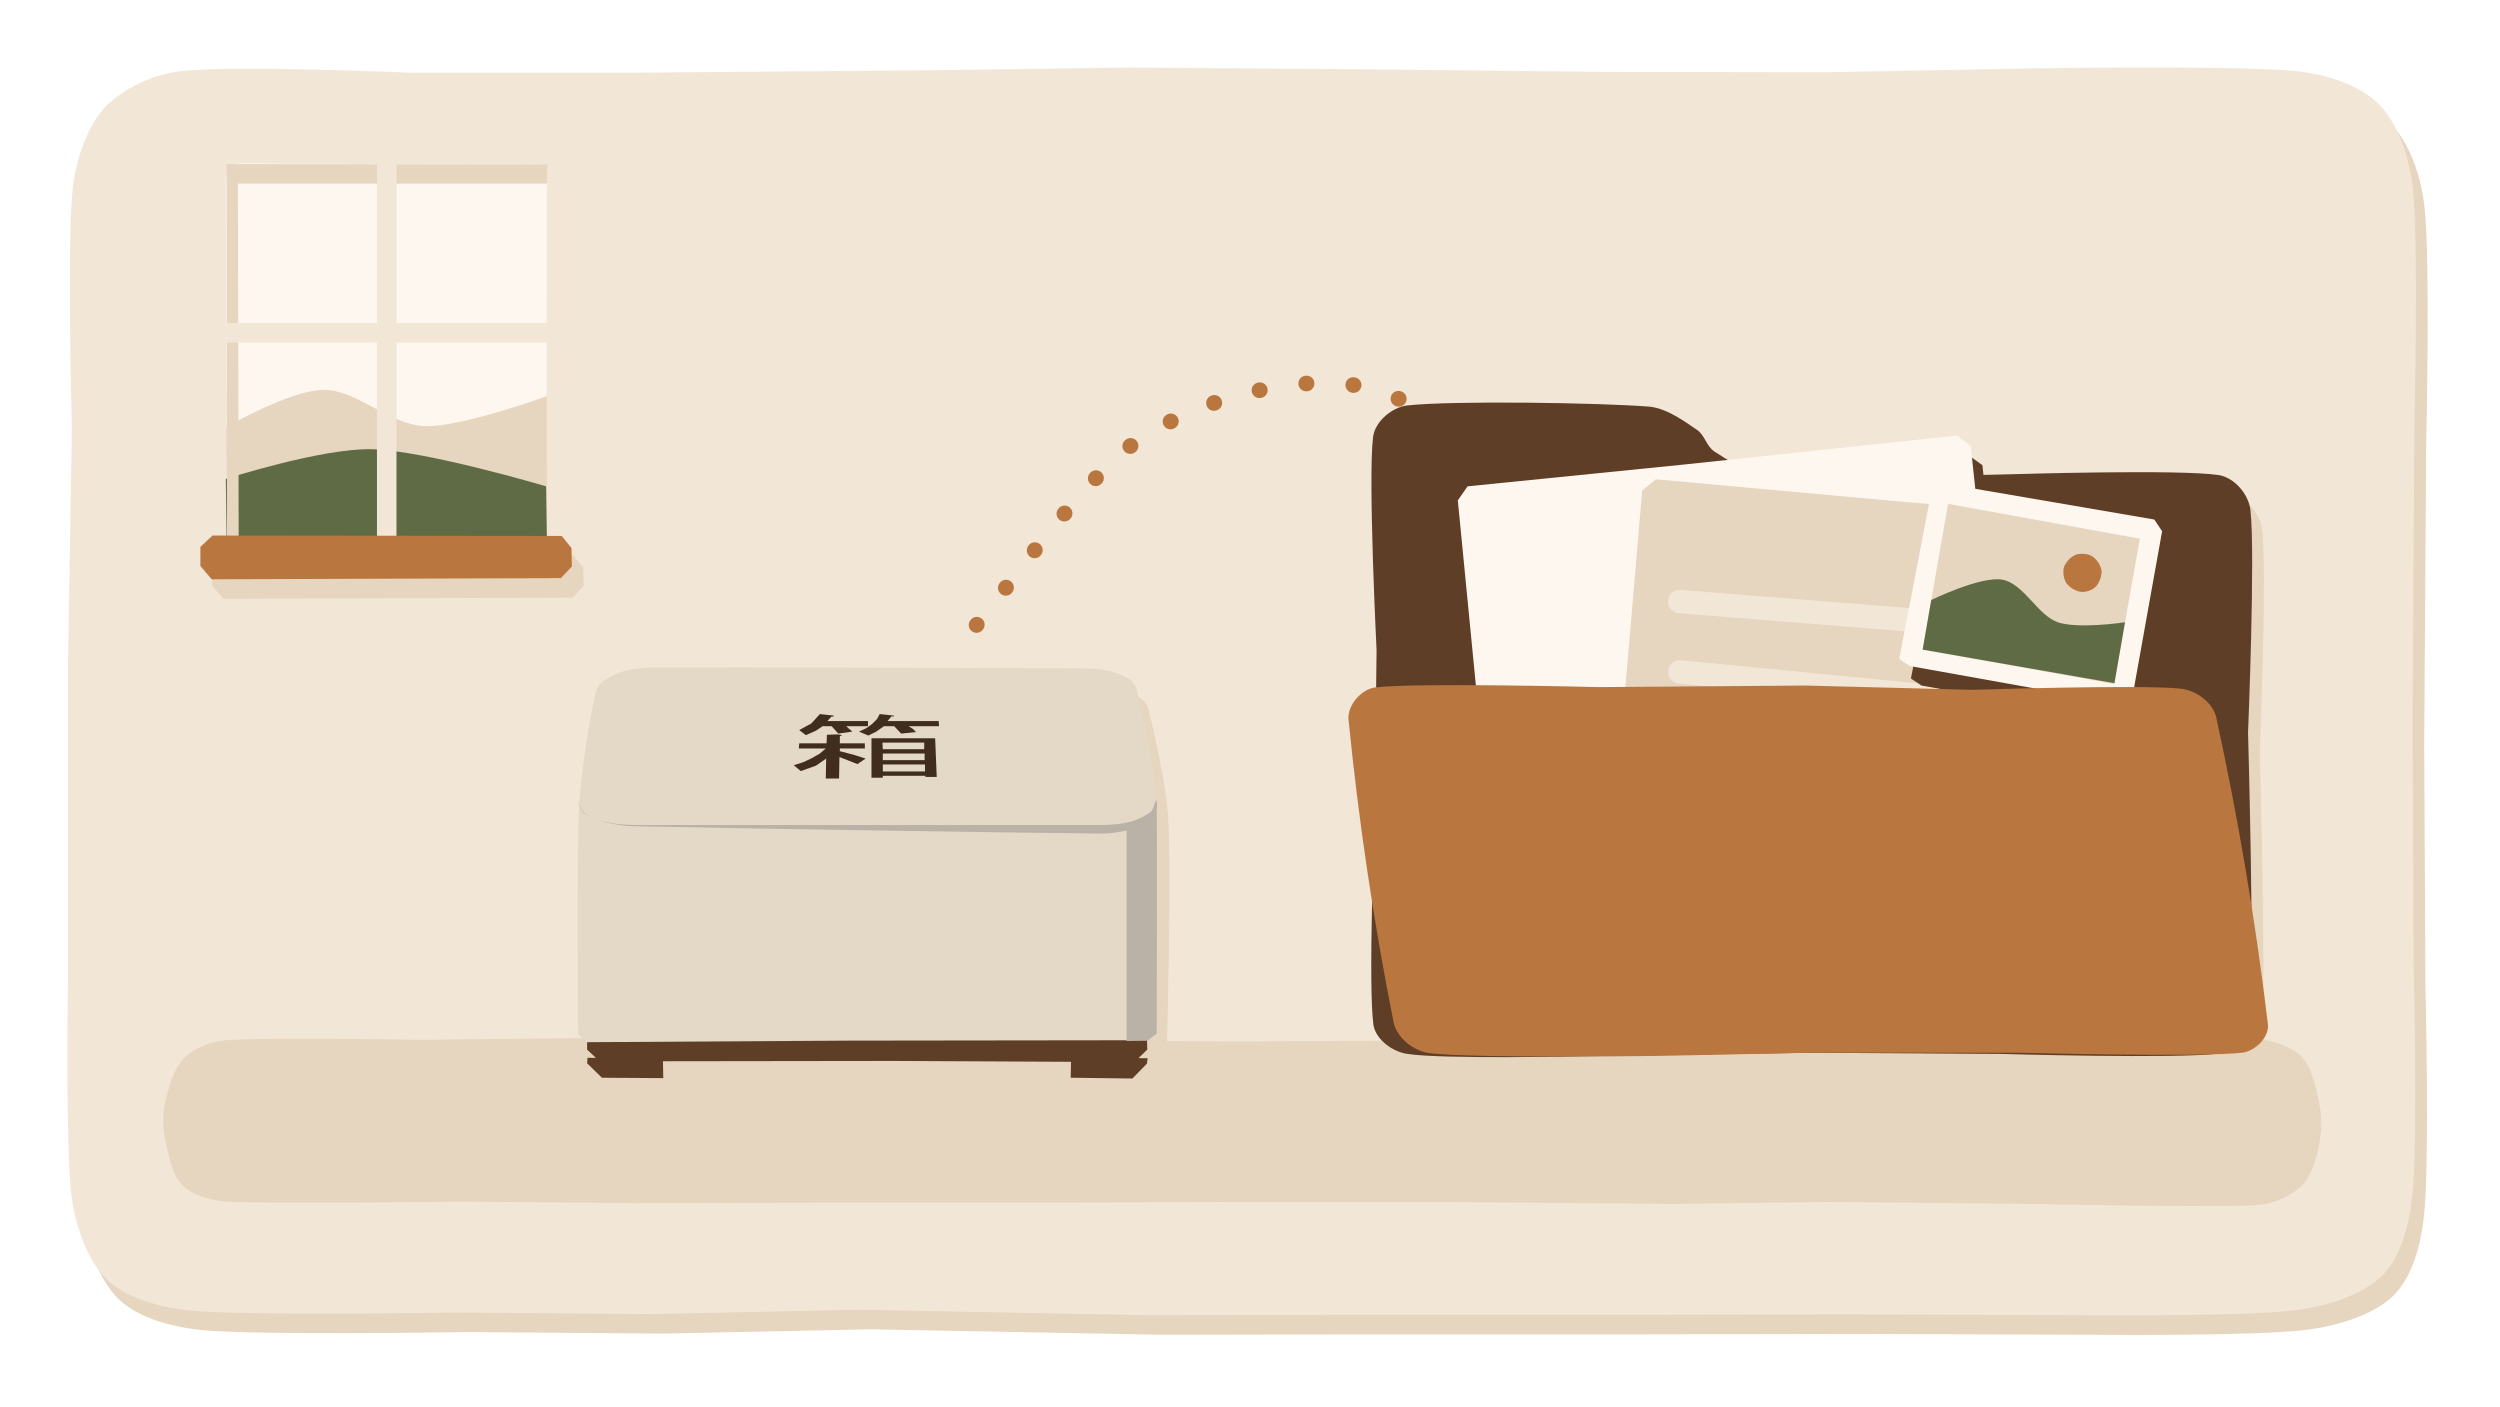
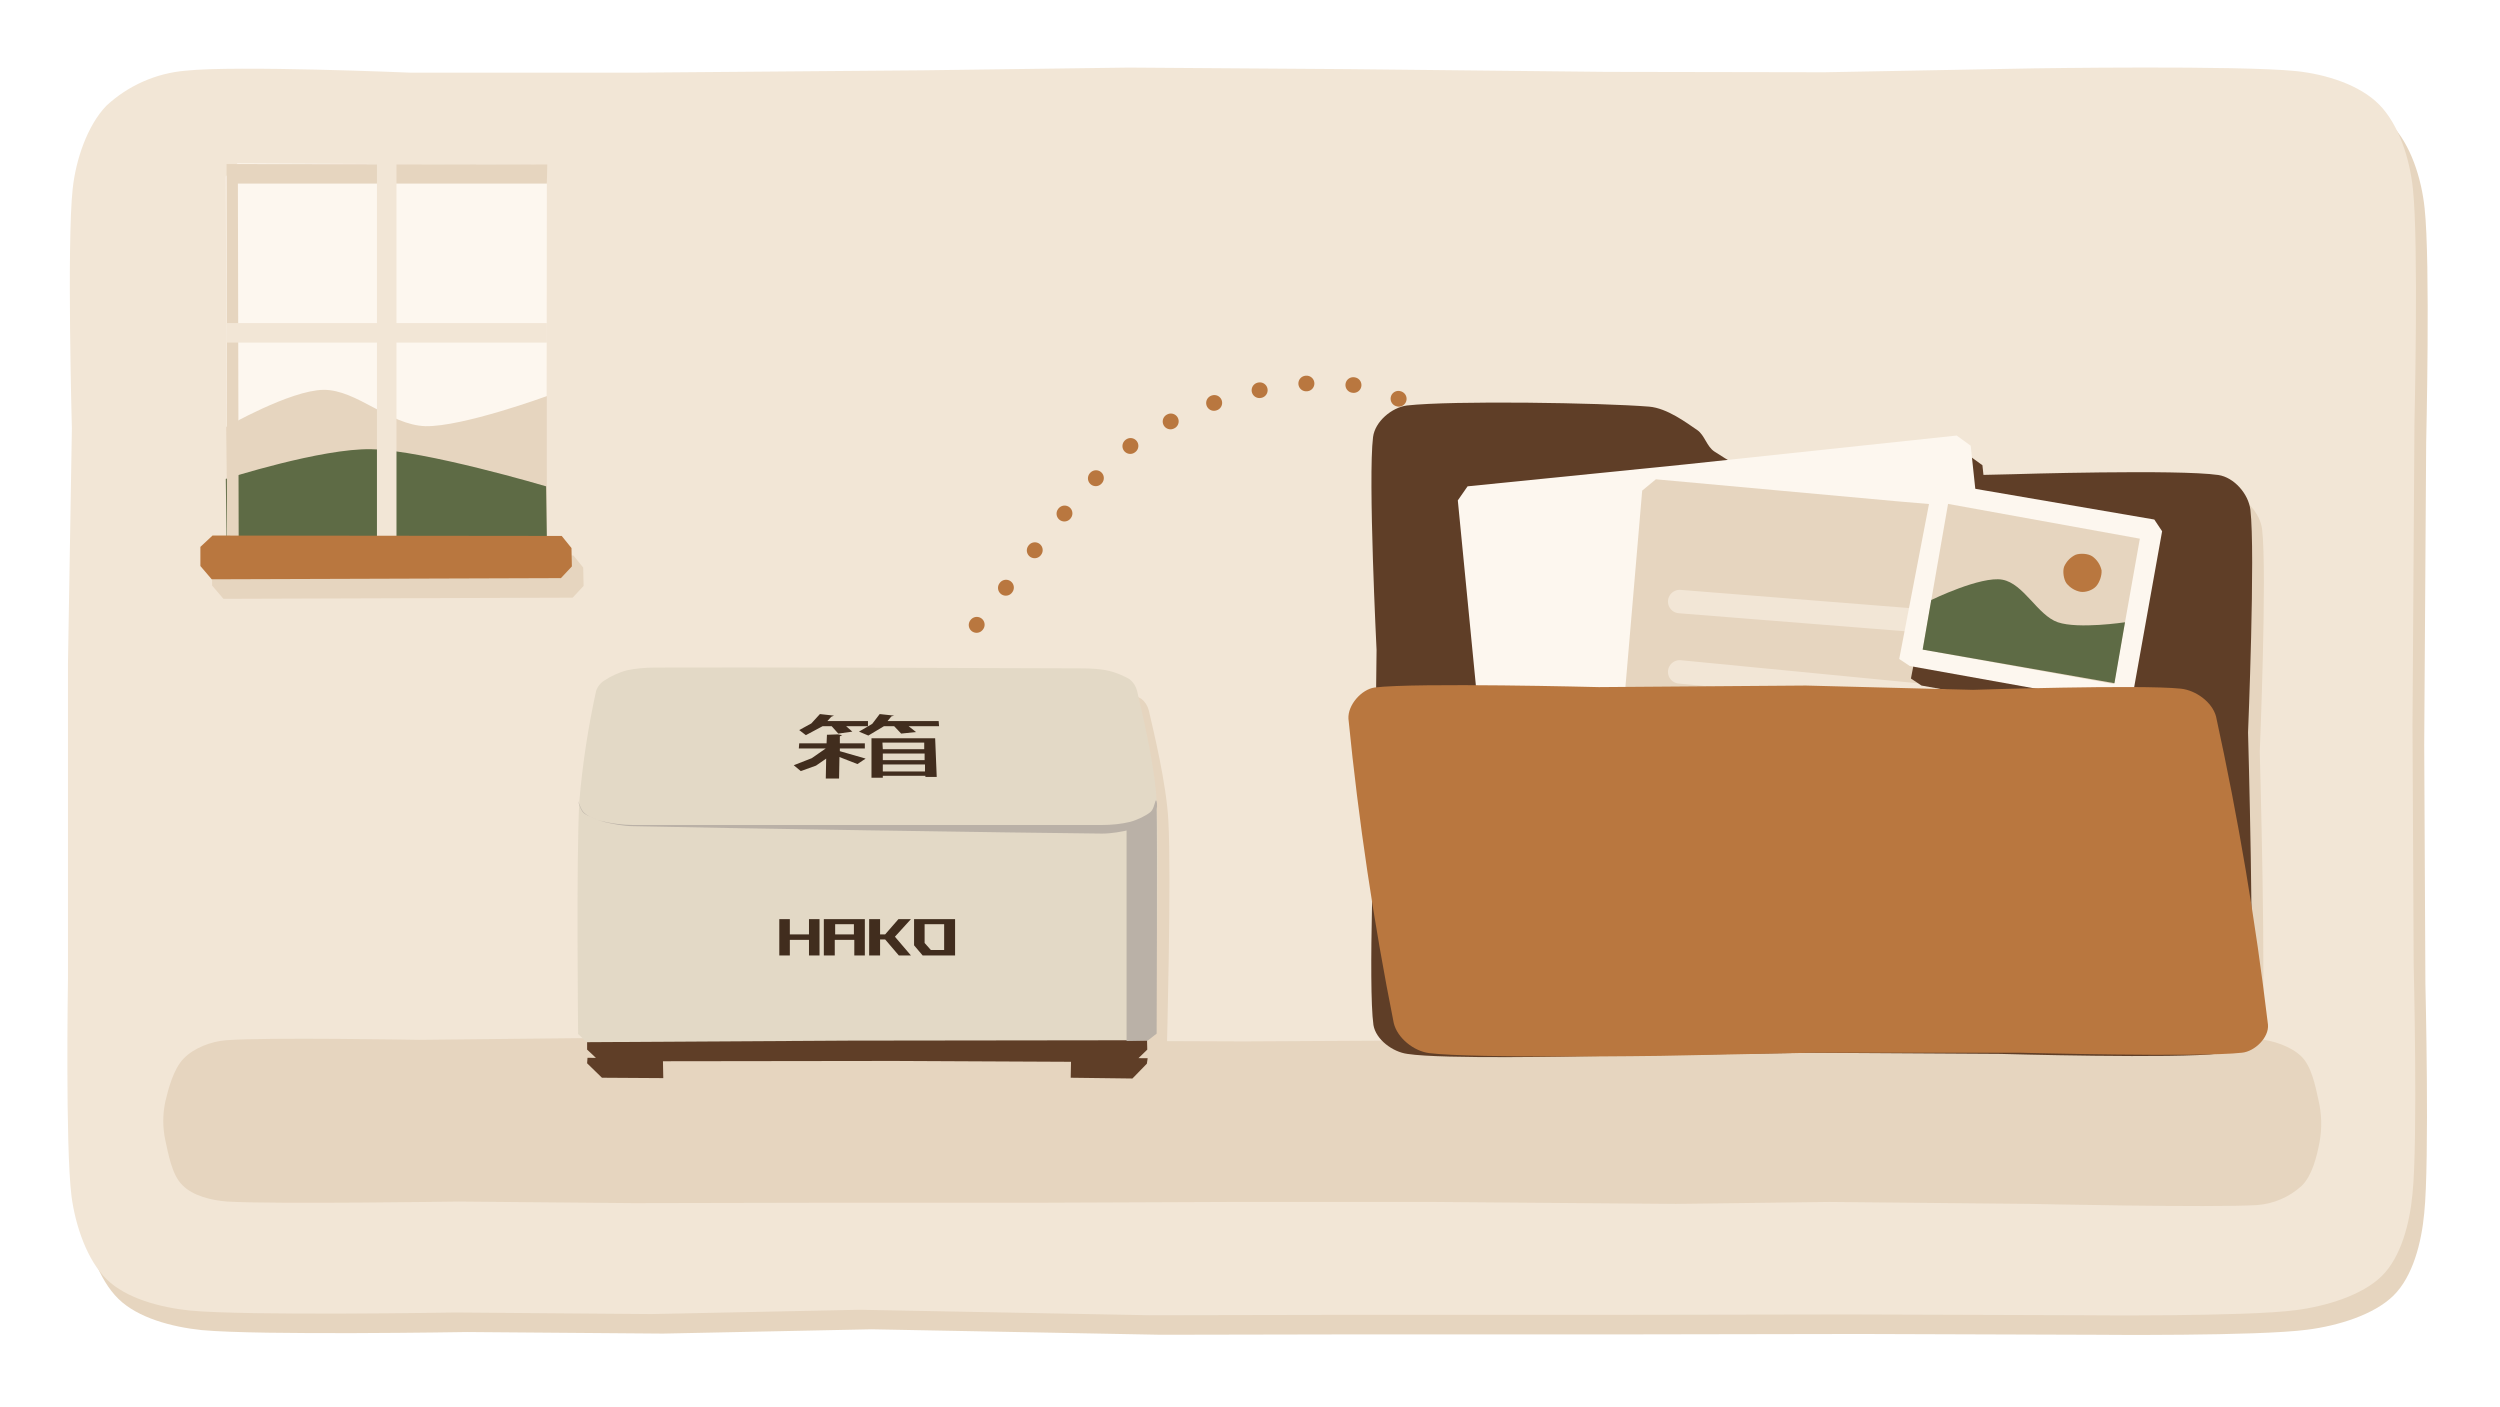
<svg xmlns="http://www.w3.org/2000/svg" viewBox="0 0 640 360">
  <defs>
    <path id="acceder-donnees_svg-a" d="M18.6 48.4c.8-7.6 3.8-16.3 8.6-21.3a34 34 0 0 1 20.3-9c12.9-1.4 57.5.5 57.5.5h58l73.4-.6 52.6-.7 56.3.4 66 .7 55.7.1 53.8-1s52.3-.8 67 .7c7.6.8 16.3 3.5 21.3 8.6s7.8 13.8 8.6 21.5c1.5 13.6.4 60.1.4 60.1l-.5 77.3.3 61.1s1.1 45.4-.3 58.8c-.7 7.5-2.9 16.2-7.9 21.1s-14.2 7.7-22 8.7c-12.7 1.7-54.1 1.3-54.1 1.3l-60.5-.2-56.6.1h-70.9l-51.4.1-74.1-1.4-53.4 1.1-50.1-.4s-53.2.9-68-.5c-7.6-.8-16.3-3.1-21.3-8s-8-13.7-9-21.3c-1.6-12.8-.9-55.6-.9-55.6v-80.7l1-60.2s-1.3-47.5.2-61.3" />
    <path id="acceder-donnees_svg-b" d="m51.3 140 3.1-2.9 89.4.1 2.5 3.1.1 4.7-2.8 3-89.4.3-2.9-3.4z" />
    <path id="acceder-donnees_svg-c" d="m150.4 270.8 19.3.1.1 5.1-15.7-.1-3.8-3.7zm123.8 0 19.6.1-.2 1.4-3.7 3.8-15.8-.2zm-123.9-6.2 77.2-.1h66.1l.1 4.2-3.3 3.2-61.6-.3-75.3.1-3.2-3z" />
    <path id="acceder-donnees_svg-d" d="M148 264.7s-.5-44.9.3-59.5a218 218 0 0 1 4.3-28.3 5 5 0 0 1 2.3-2.8c1.3-.9 3.6-2 5.6-2.5q3.3-.7 7.1-.7c19.3-.1 89.6.1 108.9.2 2.4 0 5.1.1 7.2.6 1.9.4 4.2 1.4 5.5 2.2q1.4 1.1 1.9 3c1.2 5.2 4.5 18.7 5 28.2.8 14.5-.4 59.1-.4 59.1l-1.7 2.1-76.6.1-67.2.4z" />
    <path id="acceder-donnees_svg-e" d="M351.5 111.9c.5-4 4.8-7.6 8.7-8.1 11.8-1.3 49.6-.7 62 .3 4.6.4 9.5 4.1 12.3 6 1.9 1.3 2.4 4.2 4.4 5.5 3 1.9 8.5 5.7 13.5 6.1 12.7 1 62.8-.3 62.8-.3s42.5-1.3 52.7.2c4 .6 7.7 4.8 8.2 8.9 1.3 11-.6 57-.6 57s1.7 60.4.5 74.1a10 10 0 0 1-7.9 8.1c-10.6 1.4-56 .1-56 .1l-48.7-.3-58.3.9s-35.9.8-44.8-.6c-3.8-.5-8.1-3.7-8.7-7.4-1.4-10 .3-52.6.3-52.6l.5-43.4s-2.2-44.1-.9-54.5" />
    <path id="acceder-donnees_svg-f" d="m373.2 128.1 2.5-3.6 55.6-5.6 69.6-7.4 3.6 2.6 5.5 51.7 4.4 45.8-2.7 3.3-69 7.2-56.3 6.2-3-2.8-4.9-43.1z" />
    <path id="acceder-donnees_svg-g" d="m420.4 125.6 3.5-2.9 61.4 5.6 64.1 5.5 2.5 3.1-4.7 55.2-3.6 42.5-3.4 2.6-71.1-6.1-54.5-4.6-2.6-3.5 4.5-51.7z" />
    <path id="acceder-donnees_svg-h" d="m494.5 125.5 2.2-1.9 54.8 9.4 2 3-7.6 42.4-2.4 1.9-54.6-9.8-2.7-1.8z" />
  </defs>
  <use fill="#e6d5bf" href="#acceder-donnees_svg-a" transform="translate(3 5)" />
  <use fill="#f2e6d6" href="#acceder-donnees_svg-a" />
  <path fill="#e6d5bf" d="M42.3 282.1c.8-3.4 2.1-8.4 4.7-11.1s7-4.4 10.9-4.7c10-.8 49.4-.1 49.4-.1l56.5-.6 43.7.7 60.5.1 50.4.2 55.3-.3 50.3.1 46.5-1 60.1.4s37.6-.6 47.4.2c3.9.3 8.5 1.9 11.1 4.4s3.6 7.4 4.4 11.1q1.3 5.5.3 10.9c-.7 3.7-1.9 8.6-4.6 11.2a19 19 0 0 1-11.4 4.9c-11.5.7-57.8-.3-57.8-.3l-51.7-.5-39.3.5-61.7-.5h-52.4l-48.7.2h-55l-49 .1-44.9-.4s-47.3.7-59.1 0c-4.1-.3-8.9-1.5-11.5-4.2-2.7-2.6-3.6-8-4.4-11.6q-1-4.8 0-9.7" />
  <path fill="#fdf7ef" d="m57.8 45.2 3-3.4 76.4.4 2.8 2.5-.1 90.4-2.9 2.8-75.9.3-3-3.3z" />
  <path fill="#e6d5bf" d="m58.2 137.8-.3-28.5s16.4-9.4 24.9-9.5 16.9 9 26.1 9.3c9.5.2 31.1-7.7 31.1-7.7v36.7z" />
  <path fill="#5e6b45" d="m58 138.2-.2-15.6s24.6-7.9 37.3-7.6c13.7.3 44.7 9.5 44.7 9.5l.2 13.6z" />
  <path fill="#e6d5bf" d="m58 42 82.1.1-.1 4.9H60.9l.2 91-3 .1z" />
  <path fill="none" stroke="#f2e6d6" stroke-linejoin="round" stroke-width="5" d="M99 42v96M58 85.2h82" />
  <use fill="#e6d5bf" href="#acceder-donnees_svg-b" transform="translate(3 5)" />
  <use fill="#b9773f" href="#acceder-donnees_svg-b" />
  <path fill="none" stroke="#b9773f" stroke-dasharray="0.1 12" stroke-linecap="round" stroke-linejoin="round" stroke-width="4" d="M250 160c7-8 26.9-37.4 41.9-47.7a93 93 0 0 1 48.3-14.4c14 0 33.2 11.8 39.8 14.1" />
  <g fill="#e6d5bf" transform="translate(3 5)">
    <use href="#acceder-donnees_svg-c" />
    <use href="#acceder-donnees_svg-d" />
  </g>
  <use fill="#5f3e27" href="#acceder-donnees_svg-c" />
  <use fill="#e3d9c6" href="#acceder-donnees_svg-d" />
  <path fill="#bab1a7" d="m288.4 211.6 1.1-.1c1-.5 4-1.5 5.1-2.4.8-.7 1.4-4.1 1.5-3 .2 9.3 0 58.5 0 58.5l-2.3 1.8-5.4.1zM148 205.1s.6 2.4 1.5 3.1 3.2 1.7 5 2.1c2.1.5 5 .9 7.5.9h120q4 0 7.3-.8c1.9-.5 4.1-1.6 5.2-2.5.9-.7 1.2-2.9 1.4-3 .3-.1.4 1.5.2 2.3-.2.9-.6 2.4-1.5 3.1-1.2.9-3.5 1.6-5.3 2.1-2 .5-4.7 1-7.2 1-21.2-.2-98.7-1.4-120-1.9-2.5 0-5.4-.6-7.5-1.1-1.7-.5-3.9-1.3-4.9-2.2-1-.7-1.6-3.1-1.7-3.1" />
-   <path fill="#412d1e" d="m204.6 186.9 1.7 1.3 2.5-1.1 1.8-1.2h2.3l1.7 1.9 3.6-.5-1.6-1.4h5.6v-1.3h-10.4l1-1.1.6-.1.1-.2-3.6-.4-2.2 2.4Zm20.6-4.1-.7 1.3-1.2 1.2-1.5 1.1-1.9.9 2.4 1 2-1 2-1.4h2.6l1.8 1.9 3.8-.4-.8-.8-1.1-.7h7.8l-.1-1.3h-13.1l1-1.2h.6l.1-.2Zm-13.6 7.5h-7l-.1 1.3h6.9l-1.5 1.3-2.1 1.2-2.1 1-2.5.8 1.8 1.5 3.9-1.4 2.6-1.8-.1 5.1h3.4l.1-5.5 4.6 1.8 2.1-1.4-2.8-.9-3.8-1v-.7h6.4v-1.3H215v-1.8l.6-.3-1.1-.2-2.8.1Zm11.5 8.8h2.9v-.5h10.9v.3h2.9l-.4-9.9h-16.3Zm13.5-9v1.7H226l-.1-1.7Zm.1 2.8v1.7H226v-1.7Zm.1 2.8v1.8H226v-1.8Z" />
+   <path fill="#412d1e" d="m204.6 186.9 1.7 1.3 4.3-2.3h2.3l1.7 1.9 3.6-.5-1.6-1.4h5.6v-1.3h-10.4l1-1.1.7-.3-3.6-.4-2.2 2.4Zm20.6-4.1-1.9 2.5-3.4 2 2.4 1 4-2.4h2.6l1.8 1.9 3.8-.4-1.9-1.5h7.8l-.1-1.3h-13.1l1-1.2.7-.2Zm-13.6 7.5h-7l-.1 1.3h6.9l-3.6 2.5-4.6 1.8 1.8 1.5 3.9-1.4 2.6-1.8-.1 5.1h3.4l.1-5.5 4.6 1.8 2.1-1.4-6.6-1.9v-.7h6.4v-1.3H215v-1.8l.6-.3-1.1-.2-2.8.1Zm11.5 8.8h2.9v-.5h10.9v.3h2.9l-.4-9.9h-16.3Zm13.5-9v1.7H226l-.1-1.7Zm.1 2.8v1.7H226v-1.7Zm.1 2.8v1.8H226v-1.8Zm-25.9 39.6v9.3h2.8v-4h5v4h2.7v-9.3Zm7.7 1.3v2.6h-4.8v-2.6Zm15.4-1.3v6.7l2.2 2.6h8.3v-9.3Zm7.7 1.3v6.6h-3.4l-1.6-1.8v-4.8Zm-42.2-1.3v9.3h2.7v-4h4.9v4h2.7v-9.3h-2.7v3.9h-4.9v-3.9Zm23 0v9.3h2.8v-4.1h1.3l3.5 4.1h3.1l-4.1-4.8 4.1-4.5H230l-3.4 3.9h-1.3v-3.9Z" />
  <use fill="#e6d5bf" href="#acceder-donnees_svg-e" transform="translate(3 5)" />
  <use fill="#5f3e27" href="#acceder-donnees_svg-e" />
  <g fill="#5f3e27" transform="translate(3 5)">
    <use href="#acceder-donnees_svg-f" />
    <use href="#acceder-donnees_svg-g" />
  </g>
  <use fill="#fdf7ef" href="#acceder-donnees_svg-f" />
  <use fill="#e6d5bf" href="#acceder-donnees_svg-g" />
  <path fill="none" stroke="#f2e6d6" stroke-linecap="round" stroke-linejoin="round" stroke-width="6" d="m430 154 88 7m-88 11 72 7m-72 11 56 7" />
  <use fill="#5f3e27" href="#acceder-donnees_svg-h" transform="translate(3 5)" />
  <use fill="#fdf7ef" href="#acceder-donnees_svg-h" />
  <path fill="#e6d5bf" d="m498.7 129 49.1 8.9-6.6 37.2-49-8.8z" />
  <path fill="#5e6b45" d="m492.2 166.3 2.2-12.7s12.7-6.2 18.2-5.2 9 9.1 14.2 10.9c5.3 1.8 17.2 0 17.2 0l-2.7 15.6z" />
  <path fill="#b9773f" d="M531.4 142c1.2-.4 3.1-.3 4.2.4a6 6 0 0 1 2.4 3.6c.1 1.3-.5 3.1-1.4 4.1s-2.7 1.6-4 1.4a6 6 0 0 1-3.6-2.2c-.7-1-1-3-.6-4.2a6 6 0 0 1 3-3.1m-186.2 42c-.2-3.5 3.3-7.5 6.7-8 10.7-1.3 57.4-.1 57.4-.1l53-.4 42.8 1.1s42.8-1.4 53.2-.3c3.8.4 8 3.4 9 7.1a833 833 0 0 1 13.3 78.9c.3 3.3-3.4 6.9-6.7 7.2-10.6 1.2-56.8 0-56.8 0h-53l-39 .8s-47.9.7-59.2-.7c-4-.5-8.2-3.9-9.1-7.7a805 805 0 0 1-11.6-77.9" />
</svg>
